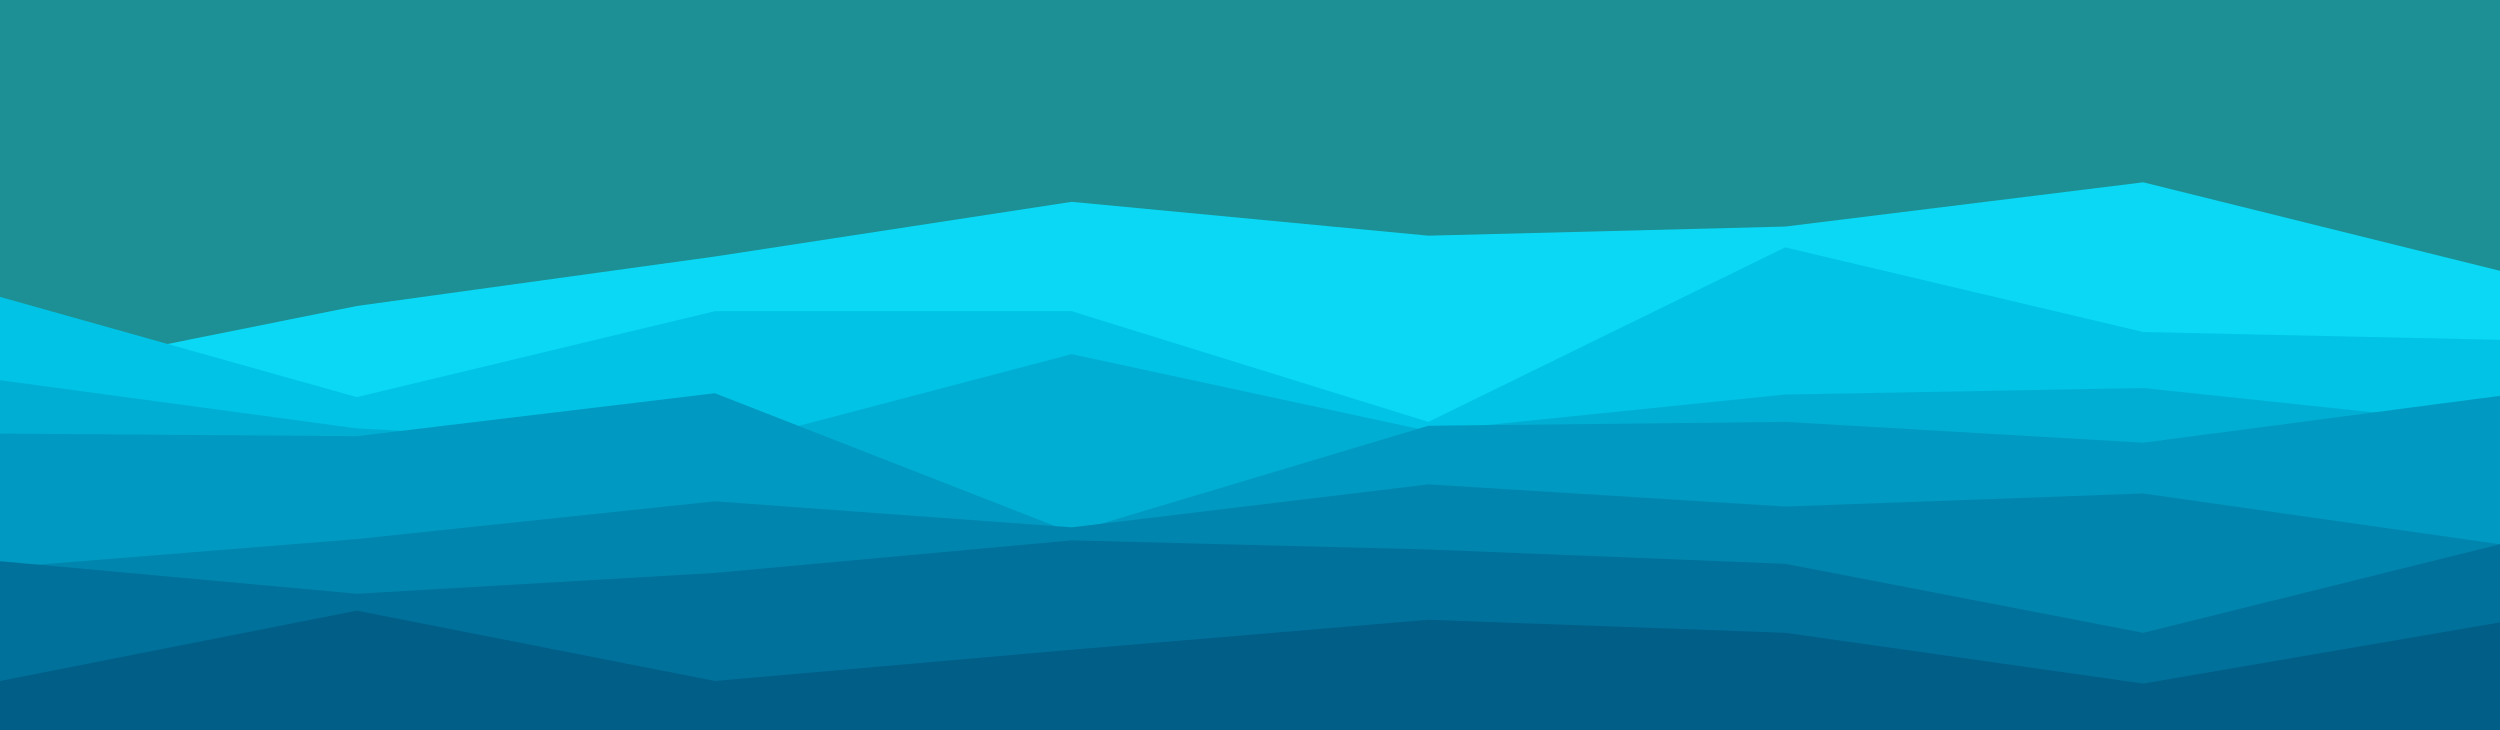
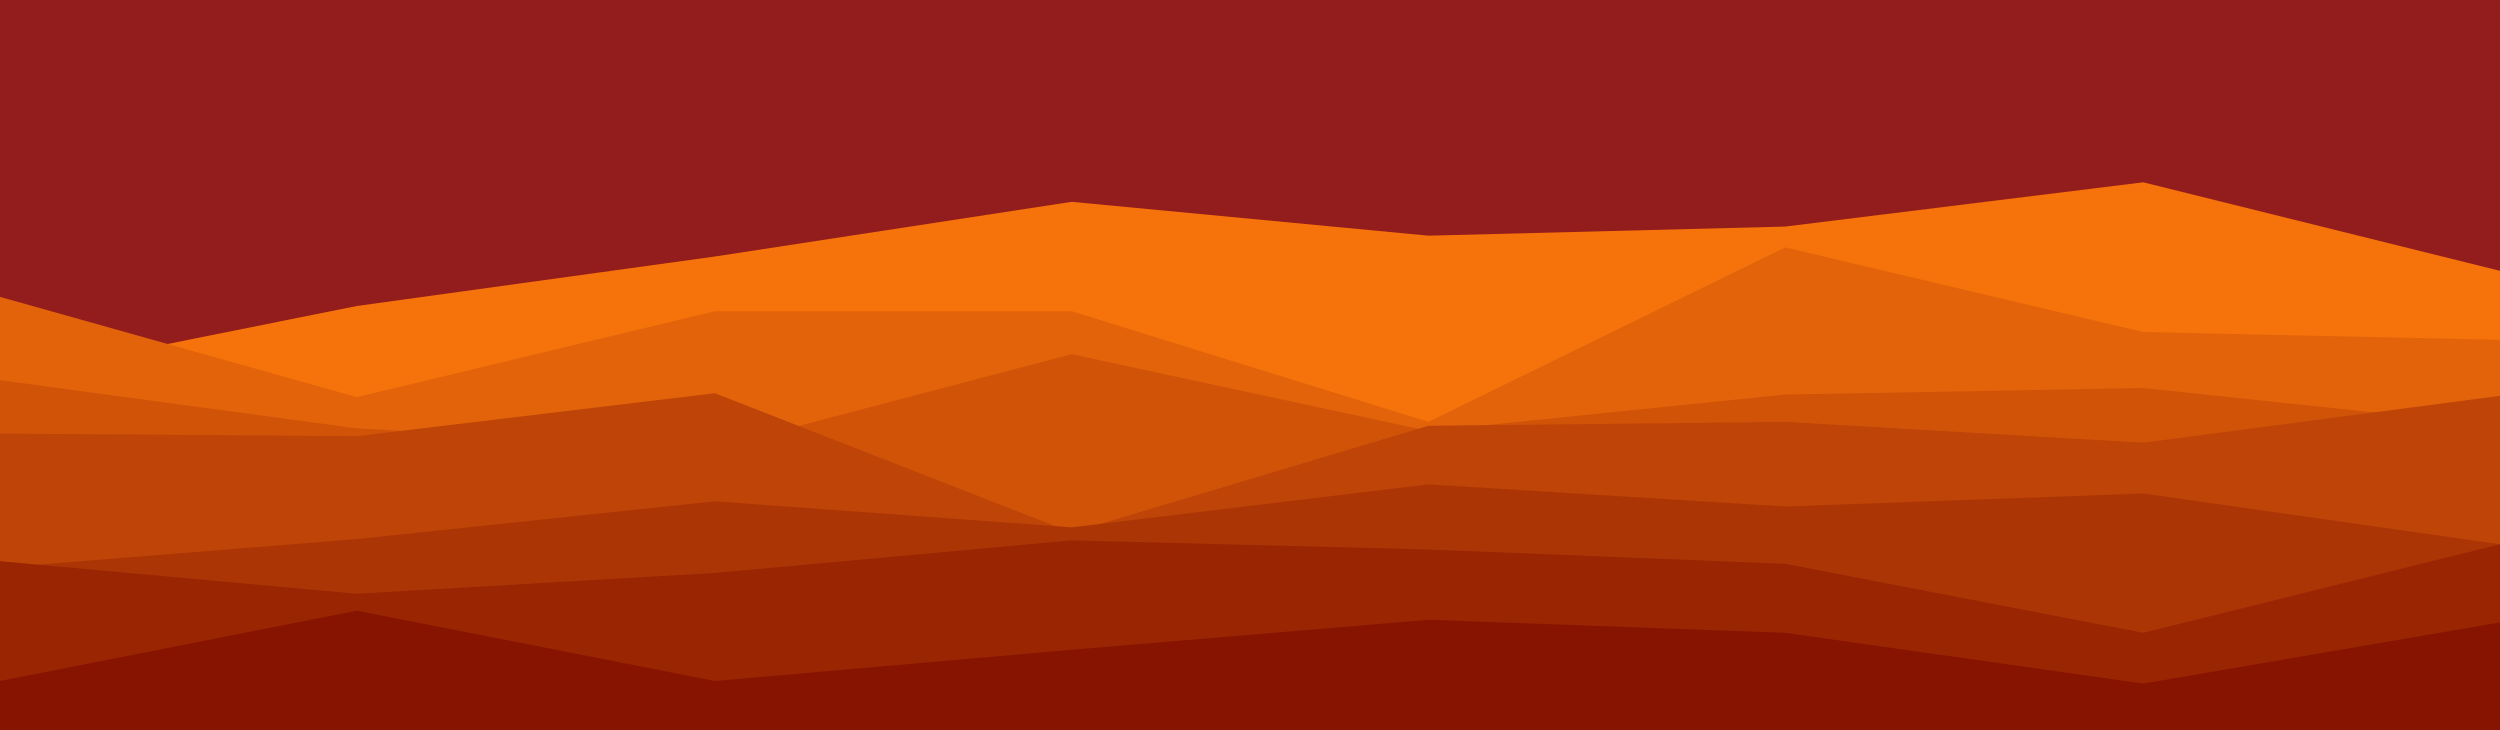
<svg xmlns="http://www.w3.org/2000/svg" id="visual" viewBox="0 0 1920 560" width="1920" height="560" version="1.1">
-   <rect x="0" y="0" width="1920" height="560" fill="#1c9094" />
-   <path d="M0 290L274 235L549 197L823 155L1097 181L1371 174L1646 140L1920 208L1920 561L1646 561L1371 561L1097 561L823 561L549 561L274 561L0 561Z" fill="#0ad8f5" />
-   <path d="M0 228L274 305L549 239L823 239L1097 324L1371 190L1646 255L1920 261L1920 561L1646 561L1371 561L1097 561L823 561L549 561L274 561L0 561Z" fill="#00c3e5" />
-   <path d="M0 292L274 329L549 344L823 272L1097 331L1371 303L1646 298L1920 327L1920 561L1646 561L1371 561L1097 561L823 561L549 561L274 561L0 561Z" fill="#00aed3" />
-   <path d="M0 333L274 335L549 302L823 409L1097 327L1371 324L1646 340L1920 304L1920 561L1646 561L1371 561L1097 561L823 561L549 561L274 561L0 561Z" fill="#0099c1" />
-   <path d="M0 436L274 414L549 385L823 405L1097 372L1371 389L1646 379L1920 418L1920 561L1646 561L1371 561L1097 561L823 561L549 561L274 561L0 561Z" fill="#0085ae" />
-   <path d="M0 431L274 456L549 440L823 415L1097 422L1371 433L1646 486L1920 418L1920 561L1646 561L1371 561L1097 561L823 561L549 561L274 561L0 561Z" fill="#00719b" />
-   <path d="M0 523L274 469L549 523L823 499L1097 476L1371 486L1646 525L1920 478L1920 561L1646 561L1371 561L1097 561L823 561L549 561L274 561L0 561Z" fill="#005e87" />
+   <rect x="0" y="0" width="1920" height="560" fill="#931C1C" />
+   <path d="M0 290L274 235L549 197L823 155L1097 181L1371 174L1646 140L1920 208L1920 561L1646 561L1371 561L1097 561L823 561L549 561L274 561L0 561Z" fill="#f5730a" />
+   <path d="M0 228L274 305L549 239L823 239L1097 324L1371 190L1646 255L1920 261L1920 561L1646 561L1371 561L1097 561L823 561L549 561L274 561L0 561Z" fill="#e3630a" />
+   <path d="M0 292L274 329L549 344L823 272L1097 331L1371 303L1646 298L1920 327L1920 561L1646 561L1371 561L1097 561L823 561L549 561L274 561L0 561Z" fill="#d15308" />
+   <path d="M0 333L274 335L549 302L823 409L1097 327L1371 324L1646 340L1920 304L1920 561L1646 561L1371 561L1097 561L823 561L549 561L274 561L0 561Z" fill="#be4407" />
+   <path d="M0 436L274 414L549 385L823 405L1097 372L1371 389L1646 379L1920 418L1920 561L1646 561L1371 561L1097 561L823 561L549 561L274 561L0 561Z" fill="#ac3505" />
+   <path d="M0 431L274 456L549 440L823 415L1097 422L1371 433L1646 486L1920 418L1920 561L1646 561L1371 561L1097 561L823 561L549 561L274 561L0 561Z" fill="#992503" />
+   <path d="M0 523L274 469L549 523L823 499L1097 476L1371 486L1646 525L1920 478L1920 561L1646 561L1371 561L1097 561L823 561L549 561L274 561L0 561Z" fill="#871400" />
</svg>
